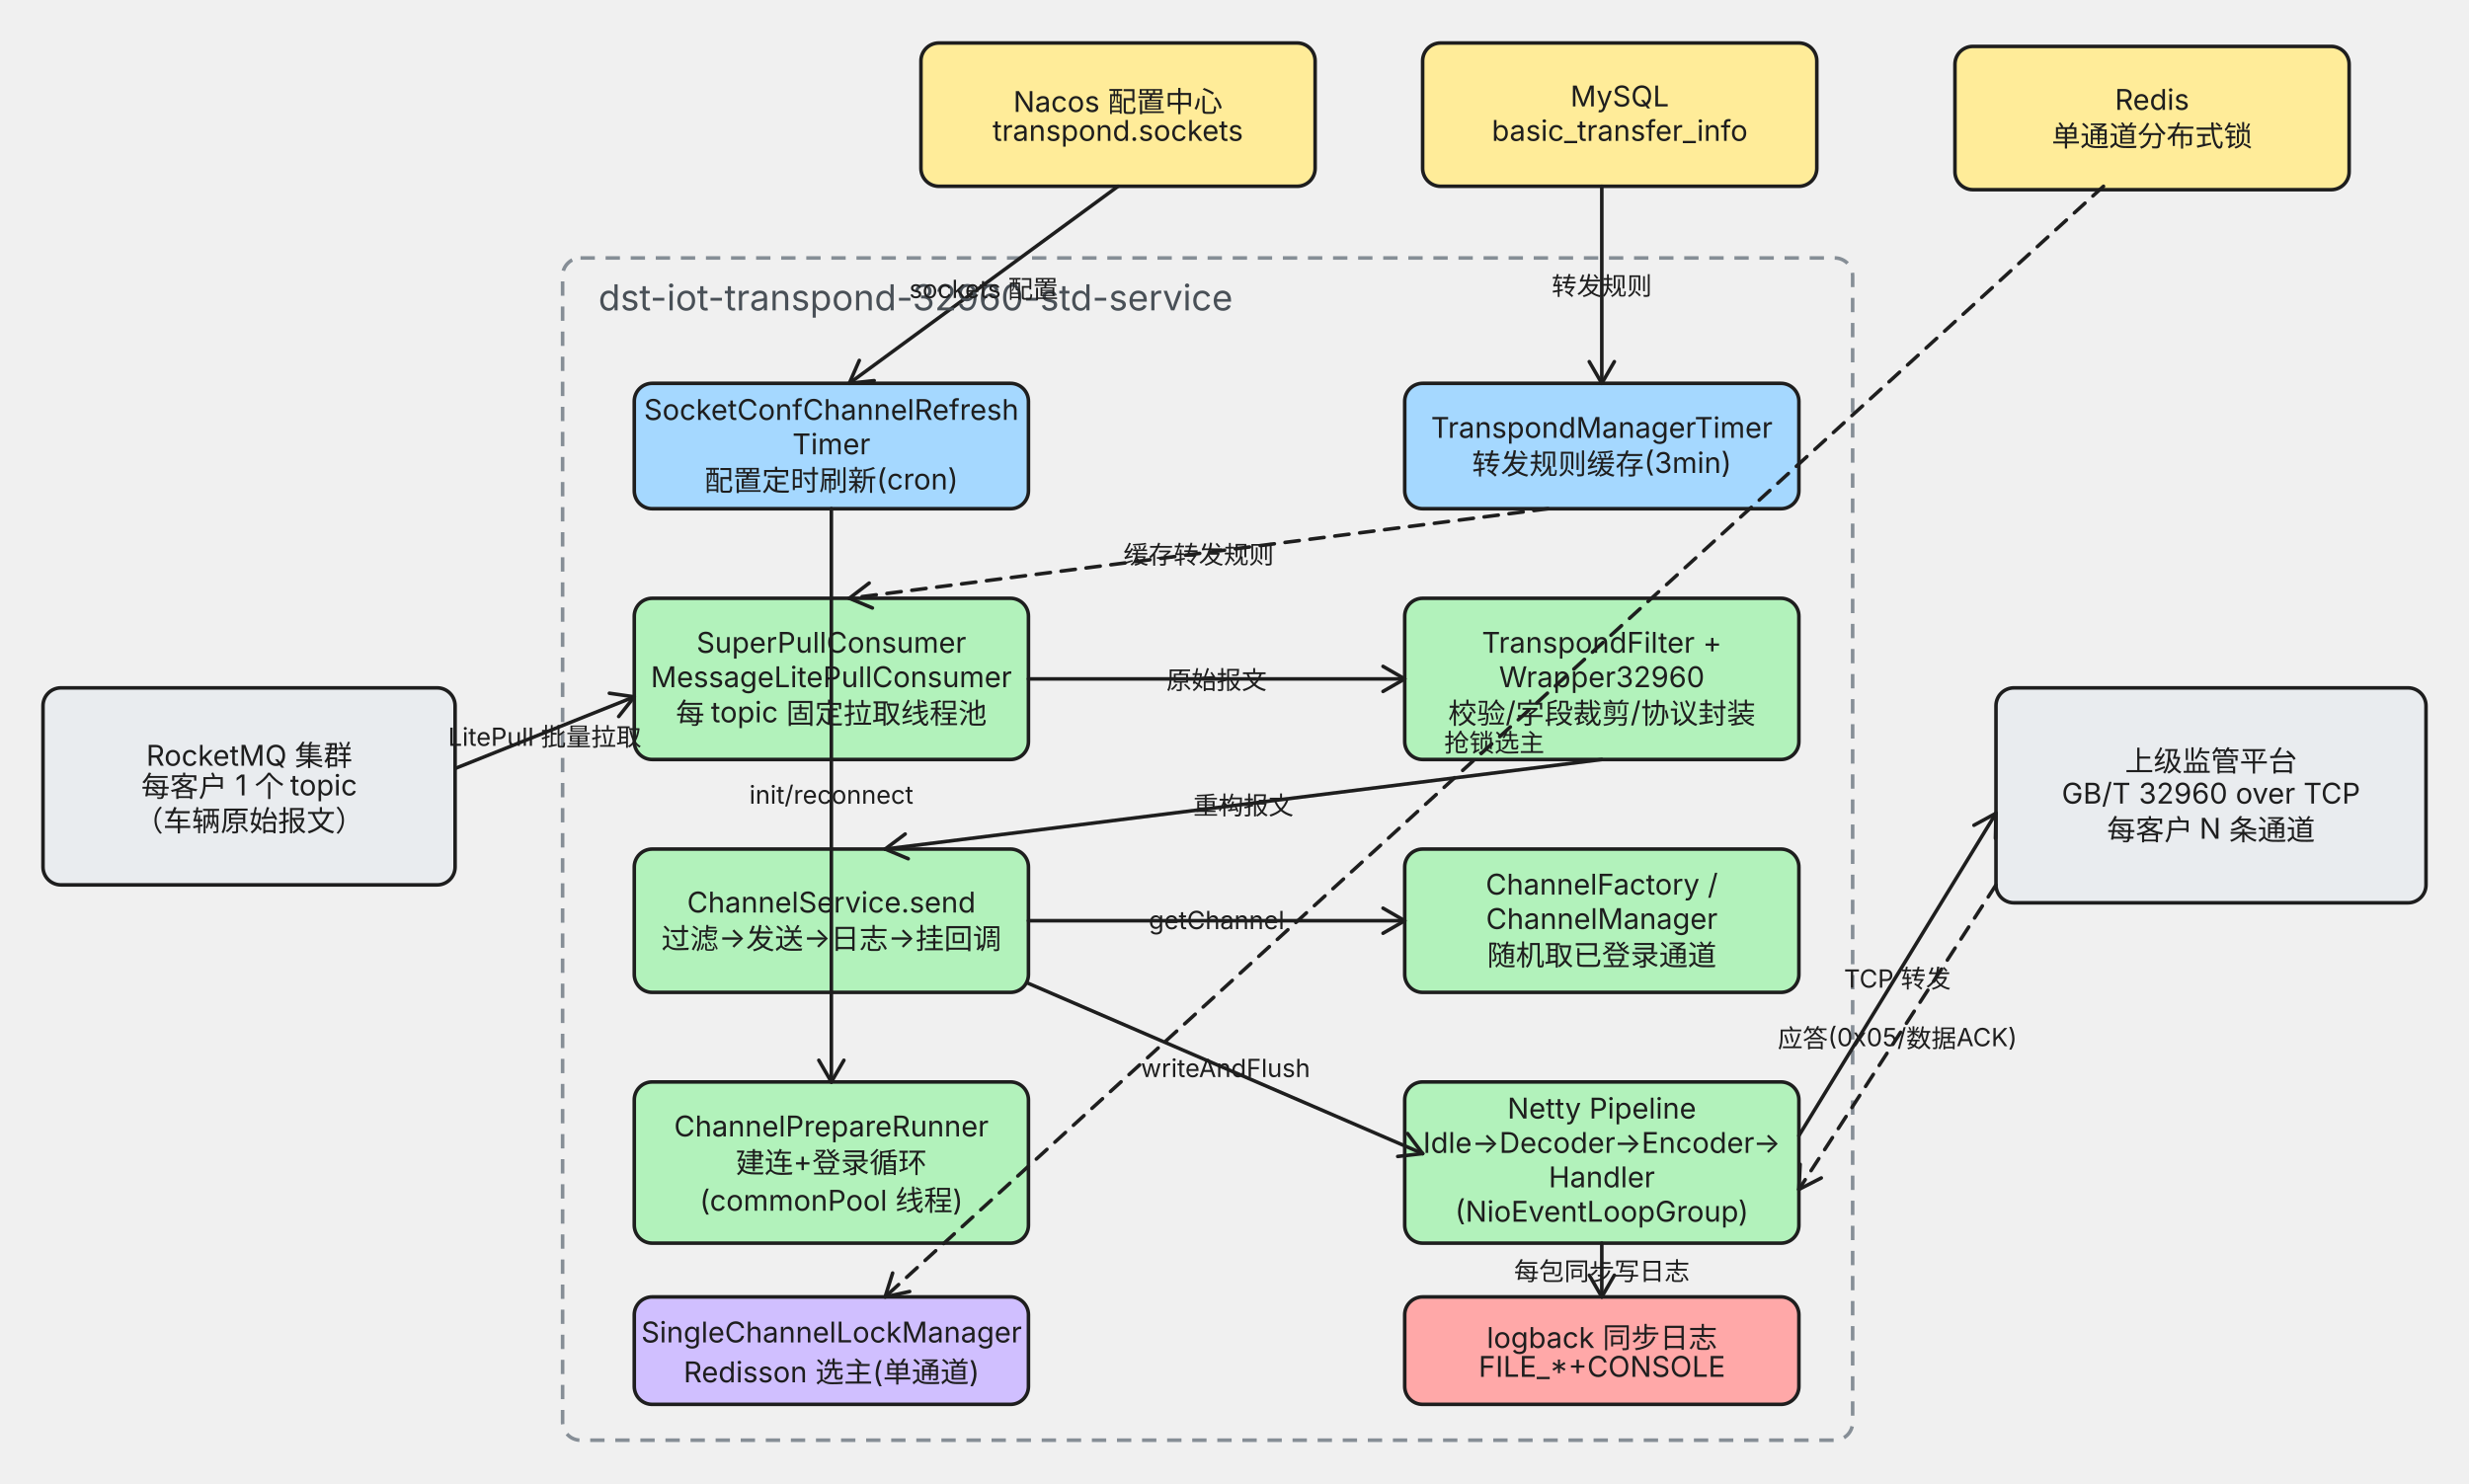
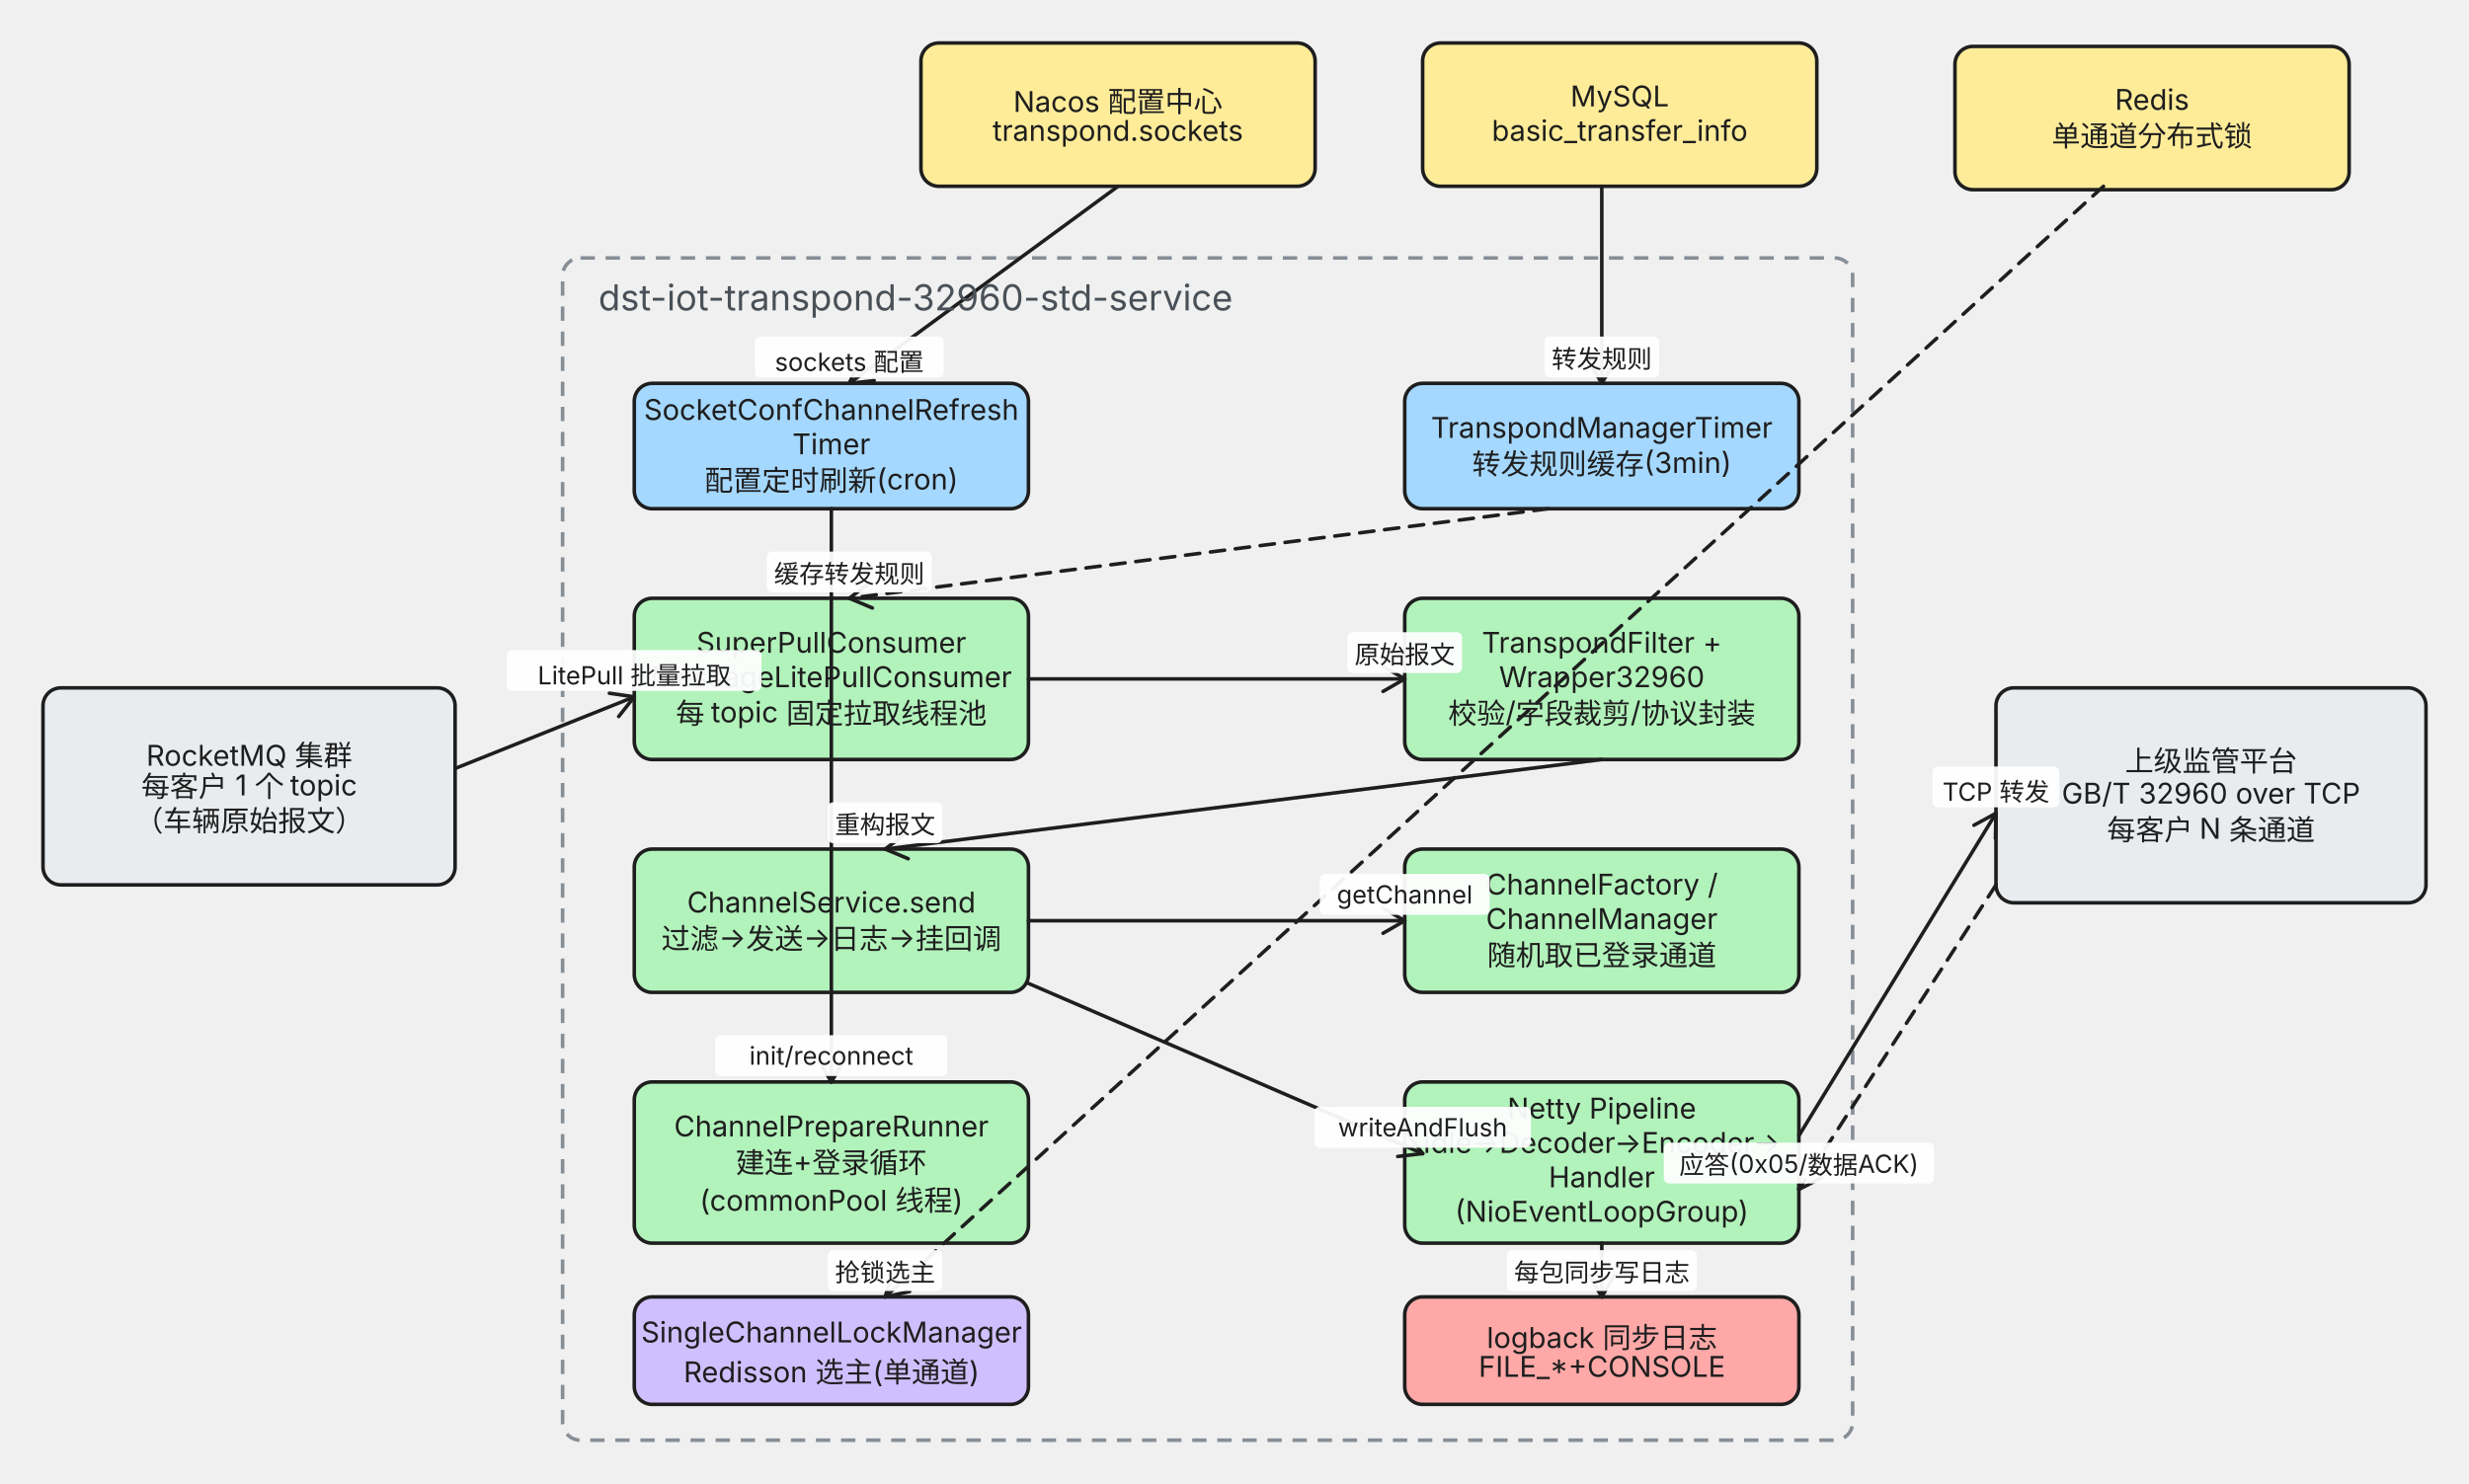
<svg xmlns="http://www.w3.org/2000/svg" viewBox="6.0 -4.0 1378.0 828.0" width="100%" style="max-width:1378px;background:#ffffff;border-radius:8px">
  <style>
text{font-family:-apple-system,'PingFang SC','Microsoft YaHei','Segoe UI',sans-serif}
</style>
  <rect x="520.0" y="20.0" width="220.0" height="80.0" rx="10" fill="#ffec99" stroke="#1e1e1e" stroke-width="2.0" />
  <rect x="800.0" y="20.0" width="220.0" height="80.0" rx="10" fill="#ffec99" stroke="#1e1e1e" stroke-width="2.0" />
  <rect x="1097.1" y="21.9" width="220.0" height="80.0" rx="10" fill="#ffec99" stroke="#1e1e1e" stroke-width="2.0" />
  <rect x="30.0" y="380.0" width="230.0" height="110.0" rx="10" fill="#e9ecef" stroke="#1e1e1e" stroke-width="2.0" />
  <rect x="1120.0" y="380.0" width="240.0" height="120.0" rx="10" fill="#e9ecef" stroke="#1e1e1e" stroke-width="2.0" />
  <rect x="320.0" y="140.0" width="720.0" height="660.0" rx="10" fill="transparent" stroke="#868e96" stroke-width="2.0" stroke-dasharray="8,6" />
  <rect x="360.0" y="210.0" width="220.0" height="70.0" rx="10" fill="#a5d8ff" stroke="#1e1e1e" stroke-width="2.0" />
  <rect x="790.0" y="210.0" width="220.0" height="70.0" rx="10" fill="#a5d8ff" stroke="#1e1e1e" stroke-width="2.0" />
  <rect x="360.0" y="330.0" width="220.0" height="90.0" rx="10" fill="#b2f2bb" stroke="#1e1e1e" stroke-width="2.0" />
  <rect x="790.0" y="330.0" width="220.0" height="90.0" rx="10" fill="#b2f2bb" stroke="#1e1e1e" stroke-width="2.0" />
  <rect x="360.0" y="470.0" width="220.0" height="80.0" rx="10" fill="#b2f2bb" stroke="#1e1e1e" stroke-width="2.0" />
  <rect x="790.0" y="470.0" width="220.0" height="80.0" rx="10" fill="#b2f2bb" stroke="#1e1e1e" stroke-width="2.0" />
  <rect x="360.0" y="600.0" width="220.0" height="90.0" rx="10" fill="#b2f2bb" stroke="#1e1e1e" stroke-width="2.0" />
  <rect x="790.0" y="600.0" width="220.0" height="90.0" rx="10" fill="#b2f2bb" stroke="#1e1e1e" stroke-width="2.0" />
  <rect x="360.0" y="720.0" width="220.0" height="60.0" rx="10" fill="#d0bfff" stroke="#1e1e1e" stroke-width="2.0" />
  <rect x="790.0" y="720.0" width="220.0" height="60.0" rx="10" fill="#ffa8a8" stroke="#1e1e1e" stroke-width="2.0" />
  <polyline points="260.0,425.0 360.0,385.0" fill="none" stroke="#1e1e1e" stroke-width="2.0" stroke-linejoin="round" stroke-linecap="round" />
  <line x1="360.0" y1="385.0" x2="351.3" y2="396.0" stroke="#1e1e1e" stroke-width="2.0" stroke-linecap="round" />
  <line x1="360.0" y1="385.0" x2="346.1" y2="383.0" stroke="#1e1e1e" stroke-width="2.0" stroke-linecap="round" />
  <polyline points="580.0,375.0 790.0,375.0" fill="none" stroke="#1e1e1e" stroke-width="2.0" stroke-linejoin="round" stroke-linecap="round" />
  <line x1="790.0" y1="375.0" x2="777.9" y2="382.0" stroke="#1e1e1e" stroke-width="2.0" stroke-linecap="round" />
  <line x1="790.0" y1="375.0" x2="777.9" y2="368.0" stroke="#1e1e1e" stroke-width="2.0" stroke-linecap="round" />
  <polyline points="900.0,420.0 500.0,470.0" fill="none" stroke="#1e1e1e" stroke-width="2.0" stroke-linejoin="round" stroke-linecap="round" />
  <line x1="500.0" y1="470.0" x2="511.2" y2="461.6" stroke="#1e1e1e" stroke-width="2.0" stroke-linecap="round" />
  <line x1="500.0" y1="470.0" x2="512.9" y2="475.4" stroke="#1e1e1e" stroke-width="2.0" stroke-linecap="round" />
  <polyline points="580.0,510.0 790.0,510.0" fill="none" stroke="#1e1e1e" stroke-width="2.0" stroke-linejoin="round" stroke-linecap="round" />
  <line x1="790.0" y1="510.0" x2="777.9" y2="517.0" stroke="#1e1e1e" stroke-width="2.0" stroke-linecap="round" />
  <line x1="790.0" y1="510.0" x2="777.9" y2="503.0" stroke="#1e1e1e" stroke-width="2.0" stroke-linecap="round" />
  <polyline points="580.0,545.0 800.0,640.0" fill="none" stroke="#1e1e1e" stroke-width="2.0" stroke-linejoin="round" stroke-linecap="round" />
  <line x1="800.0" y1="640.0" x2="786.1" y2="641.6" stroke="#1e1e1e" stroke-width="2.0" stroke-linecap="round" />
  <line x1="800.0" y1="640.0" x2="791.6" y2="628.8" stroke="#1e1e1e" stroke-width="2.0" stroke-linecap="round" />
  <polyline points="1010.0,630.0 1120.0,450.0" fill="none" stroke="#1e1e1e" stroke-width="2.0" stroke-linejoin="round" stroke-linecap="round" />
  <line x1="1120.0" y1="450.0" x2="1119.7" y2="464.0" stroke="#1e1e1e" stroke-width="2.0" stroke-linecap="round" />
  <line x1="1120.0" y1="450.0" x2="1107.7" y2="456.7" stroke="#1e1e1e" stroke-width="2.0" stroke-linecap="round" />
  <polyline points="1120.0,490.0 1010.0,660.0" fill="none" stroke="#1e1e1e" stroke-width="2.0" stroke-linejoin="round" stroke-linecap="round" stroke-dasharray="8,6" />
  <line x1="1010.0" y1="660.0" x2="1010.7" y2="646.0" stroke="#1e1e1e" stroke-width="2.0" stroke-linecap="round" />
  <line x1="1010.0" y1="660.0" x2="1022.5" y2="653.6" stroke="#1e1e1e" stroke-width="2.0" stroke-linecap="round" />
  <polyline points="630.0,100.0 480.0,210.0" fill="none" stroke="#1e1e1e" stroke-width="2.0" stroke-linejoin="round" stroke-linecap="round" />
  <line x1="480.0" y1="210.0" x2="485.6" y2="197.2" stroke="#1e1e1e" stroke-width="2.0" stroke-linecap="round" />
  <line x1="480.0" y1="210.0" x2="493.9" y2="208.5" stroke="#1e1e1e" stroke-width="2.0" stroke-linecap="round" />
  <polyline points="900.0,100.0 900.0,210.0" fill="none" stroke="#1e1e1e" stroke-width="2.0" stroke-linejoin="round" stroke-linecap="round" />
  <line x1="900.0" y1="210.0" x2="893.0" y2="197.9" stroke="#1e1e1e" stroke-width="2.0" stroke-linecap="round" />
  <line x1="900.0" y1="210.0" x2="907.0" y2="197.9" stroke="#1e1e1e" stroke-width="2.0" stroke-linecap="round" />
  <polyline points="1180.0,100.0 500.0,720.0" fill="none" stroke="#1e1e1e" stroke-width="2.0" stroke-linejoin="round" stroke-linecap="round" stroke-dasharray="8,6" />
  <line x1="500.0" y1="720.0" x2="504.2" y2="706.7" stroke="#1e1e1e" stroke-width="2.0" stroke-linecap="round" />
  <line x1="500.0" y1="720.0" x2="513.7" y2="717.0" stroke="#1e1e1e" stroke-width="2.0" stroke-linecap="round" />
  <polyline points="470.0,280.0 470.0,600.0" fill="none" stroke="#1e1e1e" stroke-width="2.0" stroke-linejoin="round" stroke-linecap="round" />
  <line x1="470.0" y1="600.0" x2="463.0" y2="587.9" stroke="#1e1e1e" stroke-width="2.0" stroke-linecap="round" />
  <line x1="470.0" y1="600.0" x2="477.0" y2="587.9" stroke="#1e1e1e" stroke-width="2.0" stroke-linecap="round" />
  <polyline points="870.0,280.0 480.0,330.0" fill="none" stroke="#1e1e1e" stroke-width="2.0" stroke-linejoin="round" stroke-linecap="round" stroke-dasharray="8,6" />
  <line x1="480.0" y1="330.0" x2="491.1" y2="321.5" stroke="#1e1e1e" stroke-width="2.0" stroke-linecap="round" />
  <line x1="480.0" y1="330.0" x2="492.9" y2="335.4" stroke="#1e1e1e" stroke-width="2.0" stroke-linecap="round" />
  <polyline points="900.0,690.0 900.0,720.0" fill="none" stroke="#1e1e1e" stroke-width="2.0" stroke-linejoin="round" stroke-linecap="round" />
  <line x1="900.0" y1="720.0" x2="893.0" y2="707.9" stroke="#1e1e1e" stroke-width="2.0" stroke-linecap="round" />
  <line x1="900.0" y1="720.0" x2="907.0" y2="707.9" stroke="#1e1e1e" stroke-width="2.0" stroke-linecap="round" />
  <text x="629.9" y="49.6" font-size="16.0" fill="#1e1e1e" text-anchor="middle" dominant-baseline="central" xml:space="preserve">Nacos 配置中心</text>
  <text x="629.9" y="68.8" font-size="16.0" fill="#1e1e1e" text-anchor="middle" dominant-baseline="central" xml:space="preserve">transpond.sockets</text>
  <text x="910.0" y="49.6" font-size="16.0" fill="#1e1e1e" text-anchor="middle" dominant-baseline="central" xml:space="preserve">MySQL</text>
  <text x="910.0" y="68.8" font-size="16.0" fill="#1e1e1e" text-anchor="middle" dominant-baseline="central" xml:space="preserve">basic_transfer_info</text>
  <text x="1207.1" y="51.5" font-size="16.0" fill="#1e1e1e" text-anchor="middle" dominant-baseline="central" xml:space="preserve">Redis</text>
  <text x="1207.1" y="70.7" font-size="16.0" fill="#1e1e1e" text-anchor="middle" dominant-baseline="central" xml:space="preserve">单通道分布式锁</text>
  <text x="145.1" y="414.6" font-size="16.0" fill="#1e1e1e" text-anchor="middle" dominant-baseline="central" xml:space="preserve">RocketMQ 集群</text>
  <text x="145.1" y="433.8" font-size="16.0" fill="#1e1e1e" text-anchor="middle" dominant-baseline="central" xml:space="preserve">每客户 1 个 topic</text>
  <text x="145.1" y="453.0" font-size="16.0" fill="#1e1e1e" text-anchor="middle" dominant-baseline="central" xml:space="preserve">（车辆原始报文）</text>
  <text x="1240.0" y="419.6" font-size="16.0" fill="#1e1e1e" text-anchor="middle" dominant-baseline="central" xml:space="preserve">上级监管平台</text>
  <text x="1240.0" y="438.8" font-size="16.0" fill="#1e1e1e" text-anchor="middle" dominant-baseline="central" xml:space="preserve">GB/T 32960 over TCP</text>
  <text x="1240.0" y="458.0" font-size="16.0" fill="#1e1e1e" text-anchor="middle" dominant-baseline="central" xml:space="preserve">每客户 N 条通道</text>
  <text x="340.0" y="162.0" font-size="20.0" fill="#495057" text-anchor="start" dominant-baseline="central" xml:space="preserve">dst-iot-transpond-32960-std-service</text>
  <text x="470.0" y="224.6" font-size="16.0" fill="#1e1e1e" text-anchor="middle" dominant-baseline="central" xml:space="preserve">SocketConfChannelRefresh</text>
  <text x="470.0" y="243.8" font-size="16.0" fill="#1e1e1e" text-anchor="middle" dominant-baseline="central" xml:space="preserve">Timer</text>
  <text x="470.0" y="263.0" font-size="16.0" fill="#1e1e1e" text-anchor="middle" dominant-baseline="central" xml:space="preserve">配置定时刷新(cron)</text>
  <text x="900.0" y="234.6" font-size="16.0" fill="#1e1e1e" text-anchor="middle" dominant-baseline="central" xml:space="preserve">TranspondManagerTimer</text>
  <text x="900.0" y="253.8" font-size="16.0" fill="#1e1e1e" text-anchor="middle" dominant-baseline="central" xml:space="preserve">转发规则缓存(3min)</text>
  <text x="470.0" y="354.6" font-size="16.0" fill="#1e1e1e" text-anchor="middle" dominant-baseline="central" xml:space="preserve">SuperPullConsumer</text>
  <text x="470.0" y="373.8" font-size="16.0" fill="#1e1e1e" text-anchor="middle" dominant-baseline="central" xml:space="preserve">MessageLitePullConsumer</text>
  <text x="470.0" y="393.0" font-size="16.0" fill="#1e1e1e" text-anchor="middle" dominant-baseline="central" xml:space="preserve">每 topic 固定拉取线程池</text>
  <text x="900.0" y="354.6" font-size="16.0" fill="#1e1e1e" text-anchor="middle" dominant-baseline="central" xml:space="preserve">TranspondFilter +</text>
  <text x="900.0" y="373.8" font-size="16.0" fill="#1e1e1e" text-anchor="middle" dominant-baseline="central" xml:space="preserve">Wrapper32960</text>
  <text x="900.0" y="393.0" font-size="16.0" fill="#1e1e1e" text-anchor="middle" dominant-baseline="central" xml:space="preserve">校验/字段裁剪/协议封装</text>
  <text x="470.0" y="499.6" font-size="16.0" fill="#1e1e1e" text-anchor="middle" dominant-baseline="central" xml:space="preserve">ChannelService.send</text>
  <text x="470.0" y="518.8" font-size="16.0" fill="#1e1e1e" text-anchor="middle" dominant-baseline="central" xml:space="preserve">过滤→发送→日志→挂回调</text>
  <text x="900.0" y="489.6" font-size="16.0" fill="#1e1e1e" text-anchor="middle" dominant-baseline="central" xml:space="preserve">ChannelFactory /</text>
  <text x="900.0" y="508.8" font-size="16.0" fill="#1e1e1e" text-anchor="middle" dominant-baseline="central" xml:space="preserve">ChannelManager</text>
  <text x="900.0" y="528.0" font-size="16.0" fill="#1e1e1e" text-anchor="middle" dominant-baseline="central" xml:space="preserve">随机取已登录通道</text>
  <text x="470.0" y="624.6" font-size="16.0" fill="#1e1e1e" text-anchor="middle" dominant-baseline="central" xml:space="preserve">ChannelPrepareRunner</text>
  <text x="470.0" y="643.8" font-size="16.0" fill="#1e1e1e" text-anchor="middle" dominant-baseline="central" xml:space="preserve">建连+登录循环</text>
  <text x="470.0" y="663.0" font-size="16.0" fill="#1e1e1e" text-anchor="middle" dominant-baseline="central" xml:space="preserve">(commonPool 线程)</text>
  <text x="900.0" y="614.6" font-size="16.0" fill="#1e1e1e" text-anchor="middle" dominant-baseline="central" xml:space="preserve">Netty Pipeline</text>
  <text x="900.0" y="633.8" font-size="16.0" fill="#1e1e1e" text-anchor="middle" dominant-baseline="central" xml:space="preserve">Idle→Decoder→Encoder→</text>
  <text x="900.0" y="653.0" font-size="16.0" fill="#1e1e1e" text-anchor="middle" dominant-baseline="central" xml:space="preserve">Handler</text>
  <text x="900.0" y="672.2" font-size="16.0" fill="#1e1e1e" text-anchor="middle" dominant-baseline="central" xml:space="preserve">(NioEventLoopGroup)</text>
  <text x="470.1" y="739.6" font-size="16.0" fill="#1e1e1e" text-anchor="middle" dominant-baseline="central" xml:space="preserve">SingleChannelLockManager</text>
  <text x="470.1" y="758.8" font-size="16.0" fill="#1e1e1e" text-anchor="middle" dominant-baseline="central" xml:space="preserve">Redisson 选主(单通道)</text>
  <text x="900.1" y="739.6" font-size="16.0" fill="#1e1e1e" text-anchor="middle" dominant-baseline="central" xml:space="preserve">logback 同步日志</text>
  <text x="900.1" y="758.8" font-size="16.0" fill="#1e1e1e" text-anchor="middle" dominant-baseline="central" xml:space="preserve">FILE_*+CONSOLE</text>
-   <text x="310.0" y="404.6" font-size="14.0" fill="#1e1e1e" text-anchor="middle" dominant-baseline="central" xml:space="preserve">LitePull 批量拉取</text>
-   <text x="685.0" y="374.6" font-size="14.0" fill="#1e1e1e" text-anchor="middle" dominant-baseline="central" xml:space="preserve">原始报文</text>
-   <text x="700.0" y="444.6" font-size="14.0" fill="#1e1e1e" text-anchor="middle" dominant-baseline="central" xml:space="preserve">重构报文</text>
-   <text x="685.0" y="509.6" font-size="14.0" fill="#1e1e1e" text-anchor="middle" dominant-baseline="central" xml:space="preserve">getChannel</text>
-   <text x="690.0" y="592.2" font-size="14.0" fill="#1e1e1e" text-anchor="middle" dominant-baseline="central" xml:space="preserve">writeAndFlush</text>
-   <text x="1065.0" y="539.6" font-size="14.0" fill="#1e1e1e" text-anchor="middle" dominant-baseline="central" xml:space="preserve">TCP 转发</text>
-   <text x="1065.0" y="574.6" font-size="14.0" fill="#1e1e1e" text-anchor="middle" dominant-baseline="central" xml:space="preserve">应答(0x05/数据ACK)</text>
-   <text x="555.0" y="154.6" font-size="14.0" fill="#1e1e1e" text-anchor="middle" dominant-baseline="central" xml:space="preserve">sockets 配置</text>
-   <text x="900.0" y="154.6" font-size="14.0" fill="#1e1e1e" text-anchor="middle" dominant-baseline="central" xml:space="preserve">转发规则</text>
-   <text x="840.0" y="409.6" font-size="14.0" fill="#1e1e1e" text-anchor="middle" dominant-baseline="central" xml:space="preserve">抢锁选主</text>
-   <text x="470.0" y="439.6" font-size="14.0" fill="#1e1e1e" text-anchor="middle" dominant-baseline="central" xml:space="preserve">init/reconnect</text>
-   <text x="675.0" y="304.6" font-size="14.0" fill="#1e1e1e" text-anchor="middle" dominant-baseline="central" xml:space="preserve">缓存转发规则</text>
-   <text x="900.0" y="704.6" font-size="14.0" fill="#1e1e1e" text-anchor="middle" dominant-baseline="central" xml:space="preserve">每包同步写日志</text>
+   <rect x="288.9" y="358.9" width="142.1" height="22.8" rx="3" fill="#ffffff" opacity="0.94" />
+   <text x="360.0" y="370.3" font-size="14.0" fill="#1e1e1e" text-anchor="middle" dominant-baseline="central" xml:space="preserve">LitePull 批量拉取</text>
+   <rect x="758.0" y="348.9" width="64.0" height="22.8" rx="3" fill="#ffffff" opacity="0.94" />
+   <text x="790.0" y="360.3" font-size="14.0" fill="#1e1e1e" text-anchor="middle" dominant-baseline="central" xml:space="preserve">原始报文</text>
+   <rect x="468.0" y="443.9" width="64.0" height="22.8" rx="3" fill="#ffffff" opacity="0.94" />
+   <text x="500.0" y="455.3" font-size="14.0" fill="#1e1e1e" text-anchor="middle" dominant-baseline="central" xml:space="preserve">重构报文</text>
+   <rect x="742.6" y="483.9" width="94.8" height="22.8" rx="3" fill="#ffffff" opacity="0.94" />
+   <text x="790.0" y="495.3" font-size="14.0" fill="#1e1e1e" text-anchor="middle" dominant-baseline="central" xml:space="preserve">getChannel</text>
+   <rect x="739.6" y="613.9" width="120.8" height="22.8" rx="3" fill="#ffffff" opacity="0.94" />
+   <text x="800.0" y="625.3" font-size="14.0" fill="#1e1e1e" text-anchor="middle" dominant-baseline="central" xml:space="preserve">writeAndFlush</text>
+   <rect x="1084.6" y="423.9" width="70.7" height="22.8" rx="3" fill="#ffffff" opacity="0.94" />
+   <text x="1120.0" y="435.3" font-size="14.0" fill="#1e1e1e" text-anchor="middle" dominant-baseline="central" xml:space="preserve">TCP 转发</text>
+   <rect x="934.6" y="633.9" width="150.8" height="22.8" rx="3" fill="#ffffff" opacity="0.94" />
+   <text x="1010.0" y="645.3" font-size="14.0" fill="#1e1e1e" text-anchor="middle" dominant-baseline="central" xml:space="preserve">应答(0x05/数据ACK)</text>
+   <rect x="427.3" y="183.9" width="105.4" height="22.8" rx="3" fill="#ffffff" opacity="0.94" />
+   <text x="480.0" y="195.3" font-size="14.0" fill="#1e1e1e" text-anchor="middle" dominant-baseline="central" xml:space="preserve">sockets 配置</text>
+   <rect x="868.0" y="183.9" width="64.0" height="22.8" rx="3" fill="#ffffff" opacity="0.94" />
+   <text x="900.0" y="195.3" font-size="14.0" fill="#1e1e1e" text-anchor="middle" dominant-baseline="central" xml:space="preserve">转发规则</text>
+   <rect x="468.0" y="693.9" width="64.0" height="22.8" rx="3" fill="#ffffff" opacity="0.94" />
+   <text x="500.0" y="705.3" font-size="14.0" fill="#1e1e1e" text-anchor="middle" dominant-baseline="central" xml:space="preserve">抢锁选主</text>
+   <rect x="405.2" y="573.9" width="129.5" height="22.8" rx="3" fill="#ffffff" opacity="0.94" />
+   <text x="470.0" y="585.3" font-size="14.0" fill="#1e1e1e" text-anchor="middle" dominant-baseline="central" xml:space="preserve">init/reconnect</text>
+   <rect x="434.0" y="303.9" width="92.0" height="22.8" rx="3" fill="#ffffff" opacity="0.94" />
+   <text x="480.0" y="315.3" font-size="14.0" fill="#1e1e1e" text-anchor="middle" dominant-baseline="central" xml:space="preserve">缓存转发规则</text>
+   <rect x="847.0" y="693.9" width="106.0" height="22.8" rx="3" fill="#ffffff" opacity="0.94" />
+   <text x="900.0" y="705.3" font-size="14.0" fill="#1e1e1e" text-anchor="middle" dominant-baseline="central" xml:space="preserve">每包同步写日志</text>
</svg>
